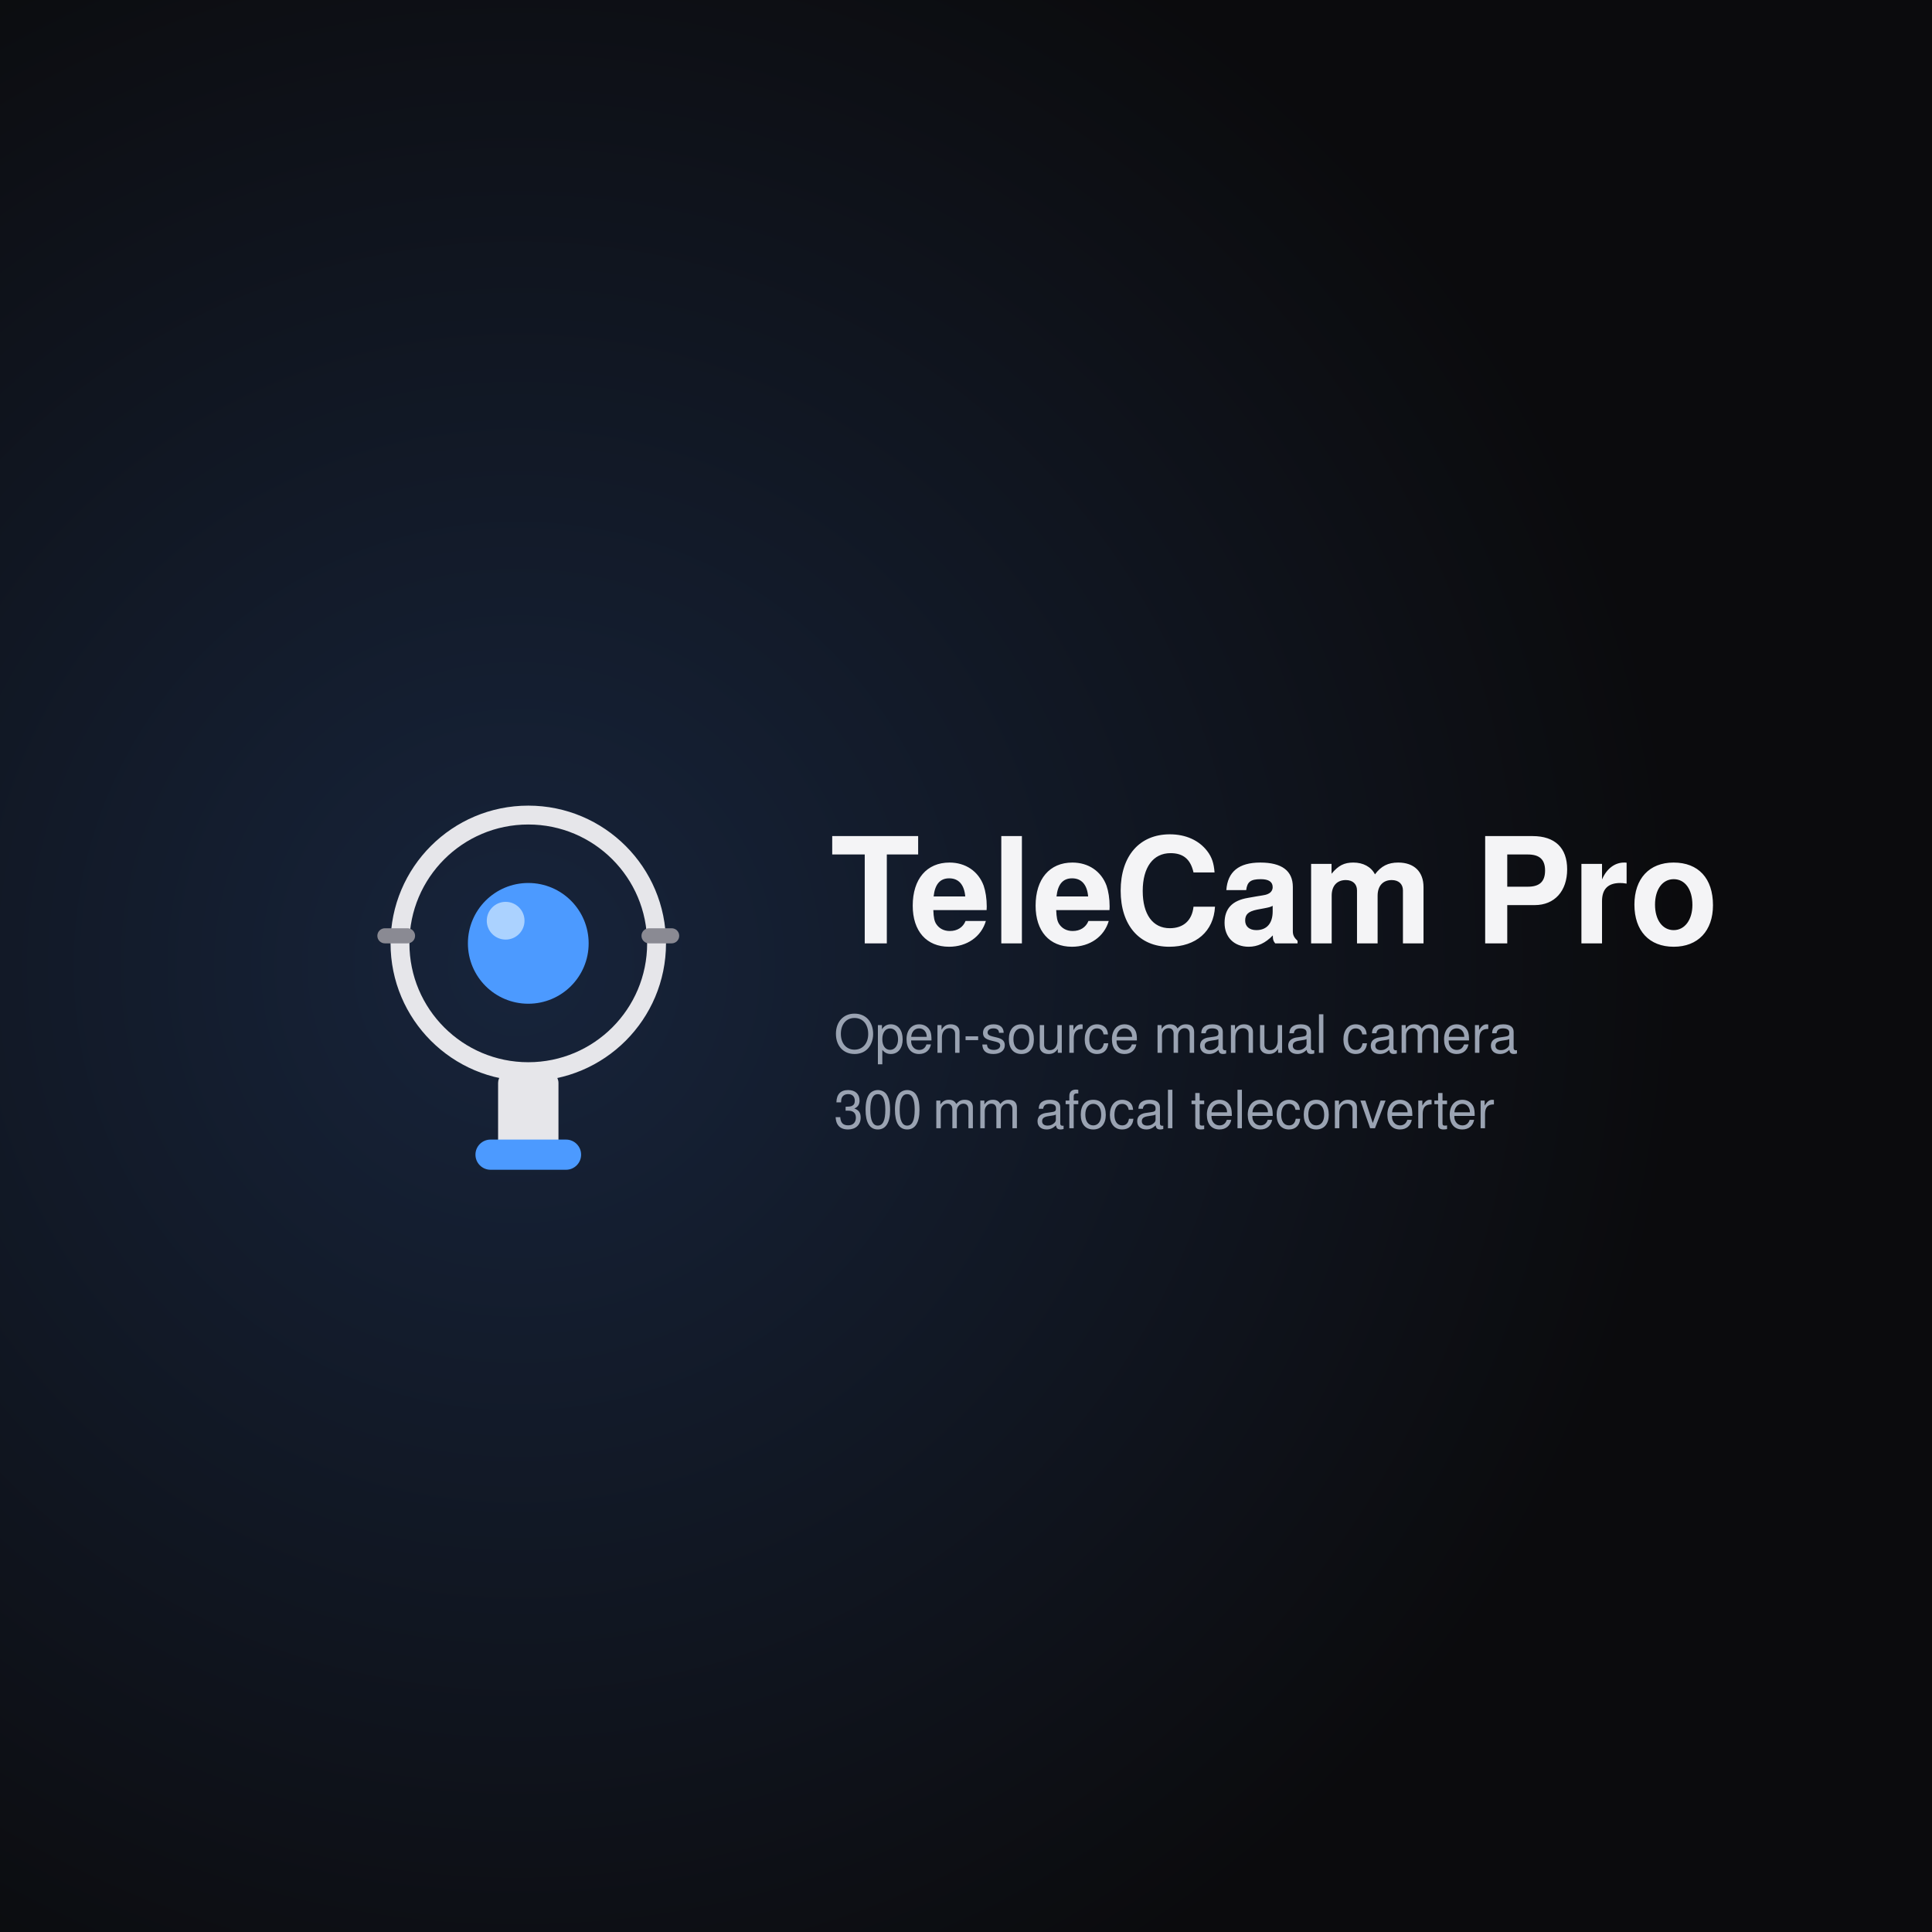
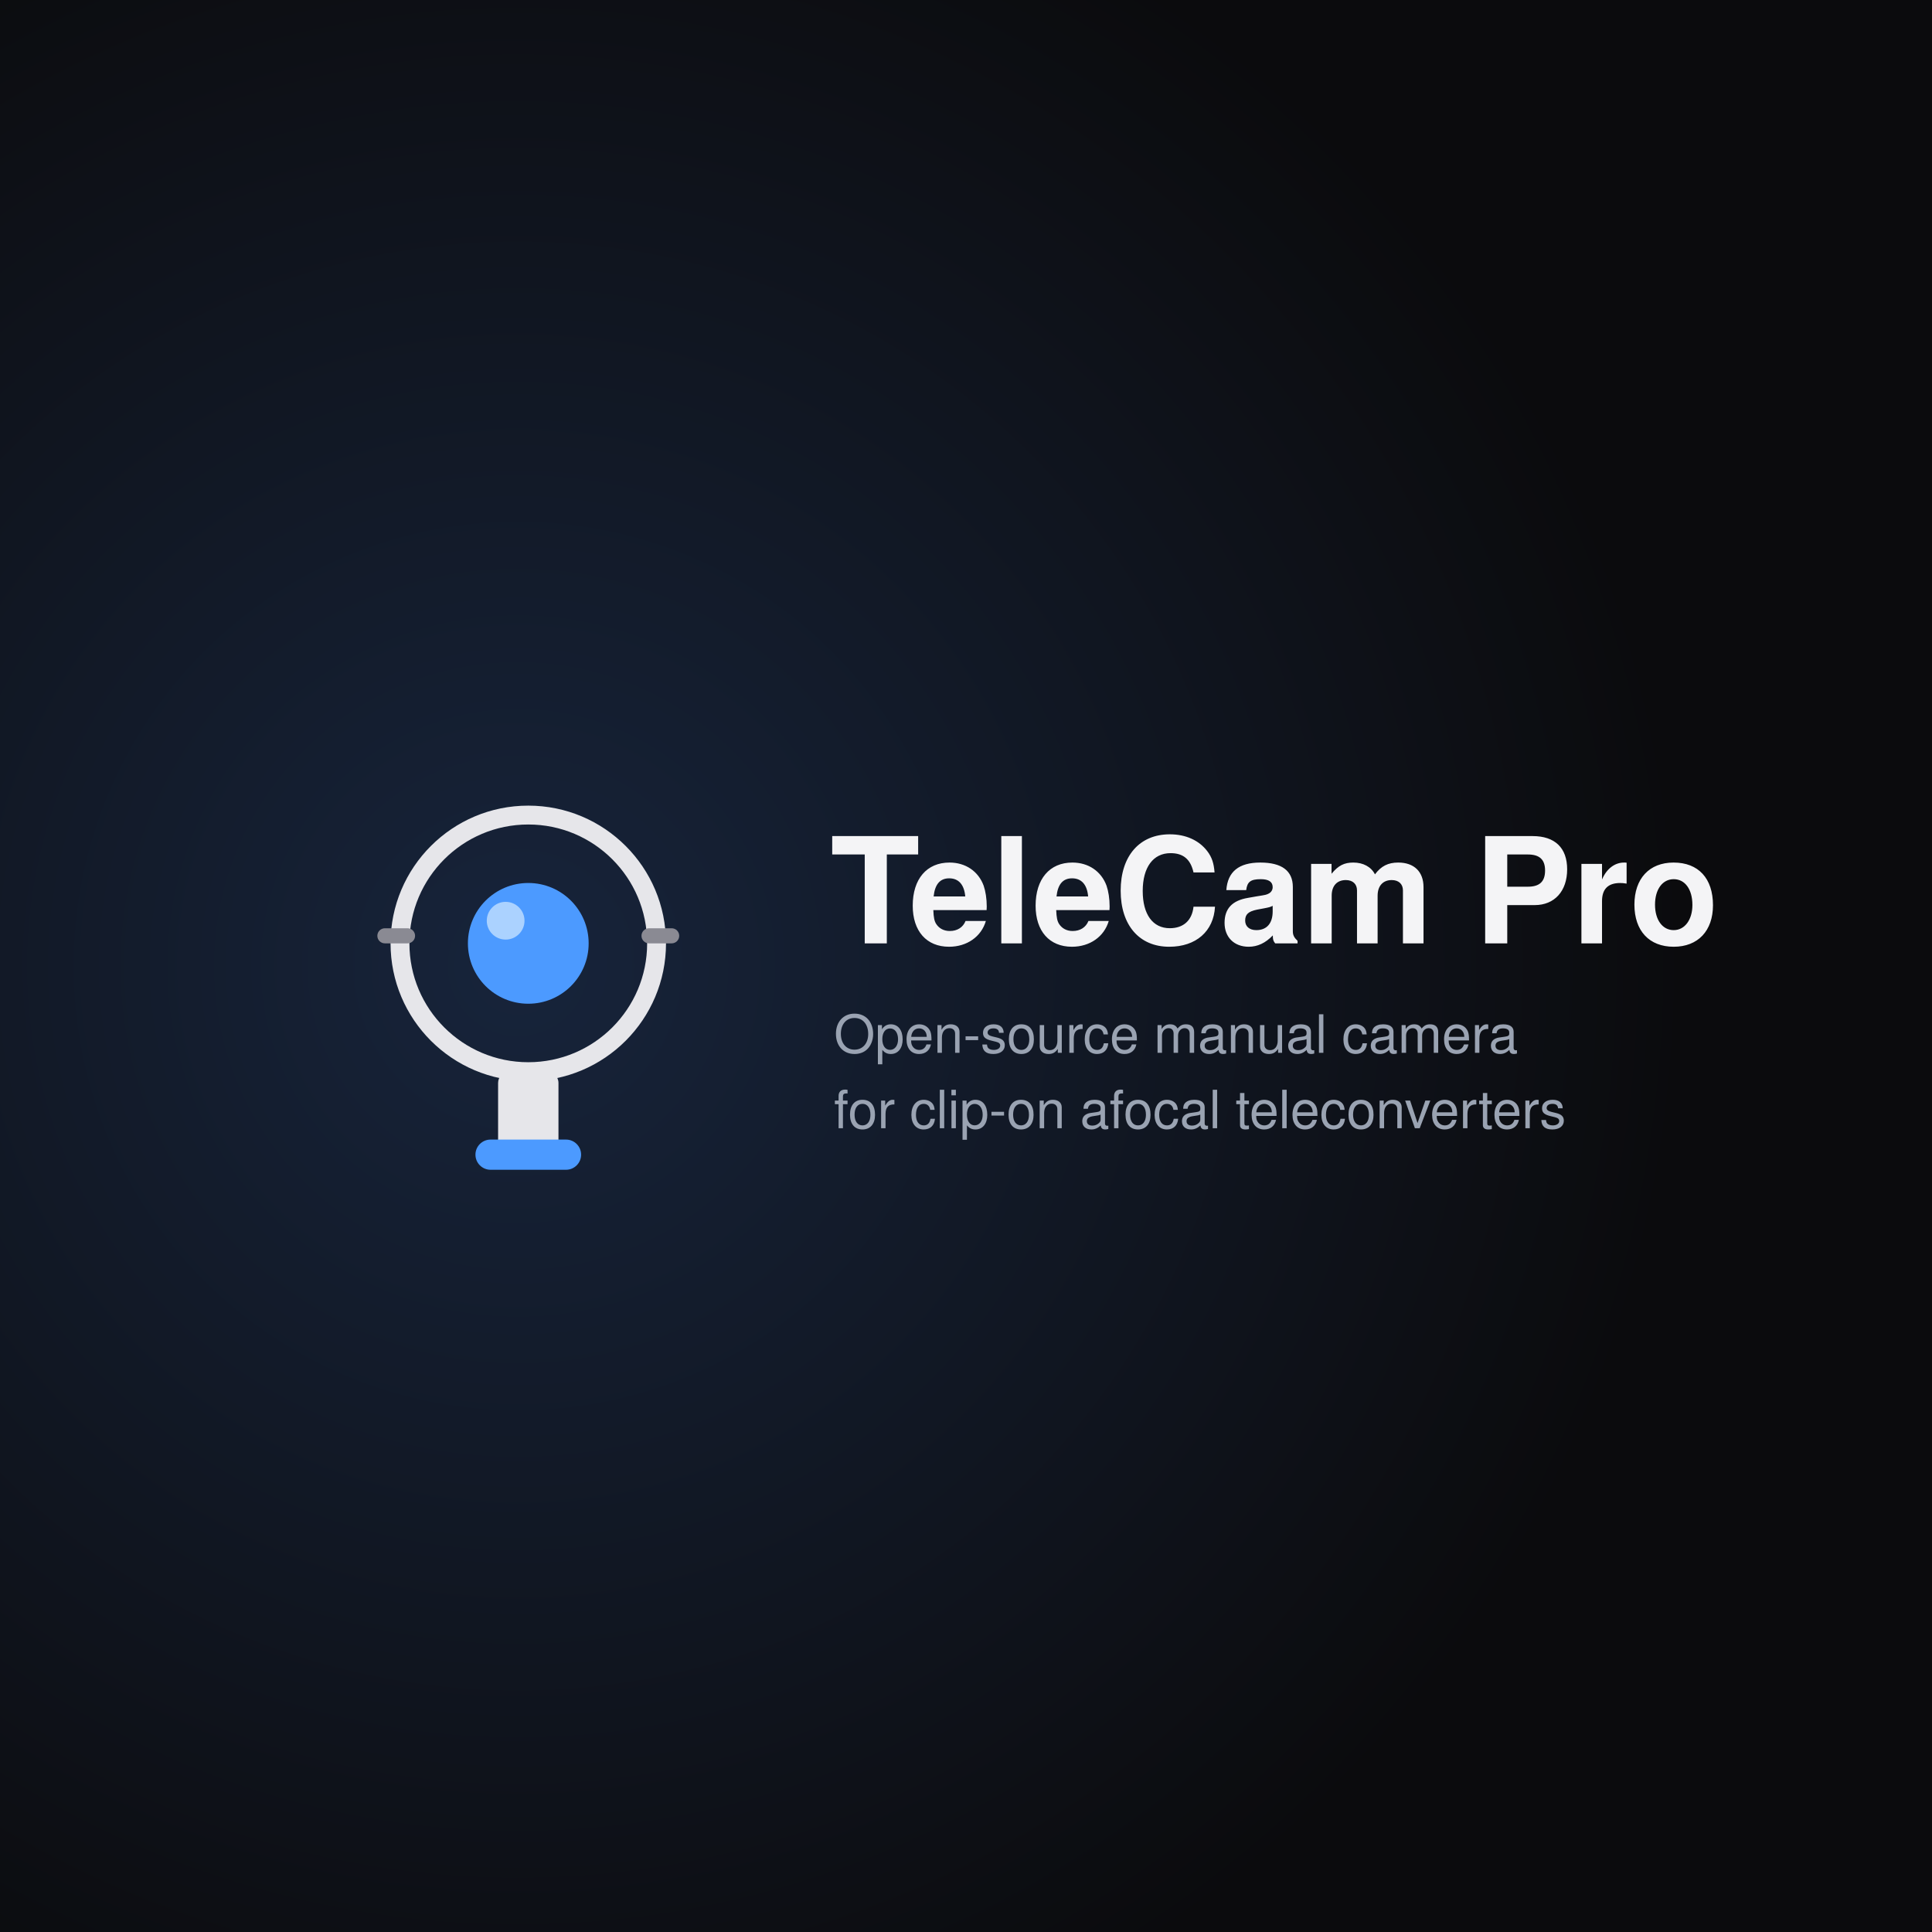
<svg xmlns="http://www.w3.org/2000/svg" width="1024" height="1024" viewBox="0 0 1024 1024" role="img" aria-label="TeleCam Pro feature graphic">
  <defs>
    <radialGradient id="glow" cx="27%" cy="50%" r="60%">
      <stop offset="0%" stop-color="#17243B" />
      <stop offset="100%" stop-color="#0B0B0D" />
    </radialGradient>
  </defs>
  <rect width="1024" height="1024" fill="url(#glow)" />
  <g transform="translate(120,360) scale(2.0)">
    <circle cx="80" cy="70" r="34" fill="none" stroke="#E6E6EA" stroke-width="5" />
    <circle cx="80" cy="70" r="16" fill="#4C9AFF" />
    <circle cx="74" cy="64" r="5" fill="#BCDCFF" opacity="0.85" />
    <rect x="72" y="104" width="16" height="22" rx="3" fill="#E6E6EA" />
    <rect x="66" y="122" width="28" height="8" rx="4" fill="#4C9AFF" />
    <rect x="40" y="66" width="10" height="4" rx="2" fill="#8A8A93" />
    <rect x="110" y="66" width="10" height="4" rx="2" fill="#8A8A93" />
  </g>
  <text x="440" y="500" font-family="Helvetica, Arial, sans-serif" font-size="78" font-weight="700" fill="#F4F4F6">TeleCam Pro</text>
  <text x="442" y="558" font-family="Helvetica, Arial, sans-serif" font-size="28" font-weight="400" fill="#9AA3B2">Open-source manual camera</text>
-   <text x="442" y="598" font-family="Helvetica, Arial, sans-serif" font-size="28" font-weight="400" fill="#9AA3B2">300 mm afocal teleconverter</text>
+   <text x="442" y="598" font-family="Helvetica, Arial, sans-serif" font-size="28" font-weight="400" fill="#9AA3B2">for clip-on afocal teleconverters</text>
</svg>
